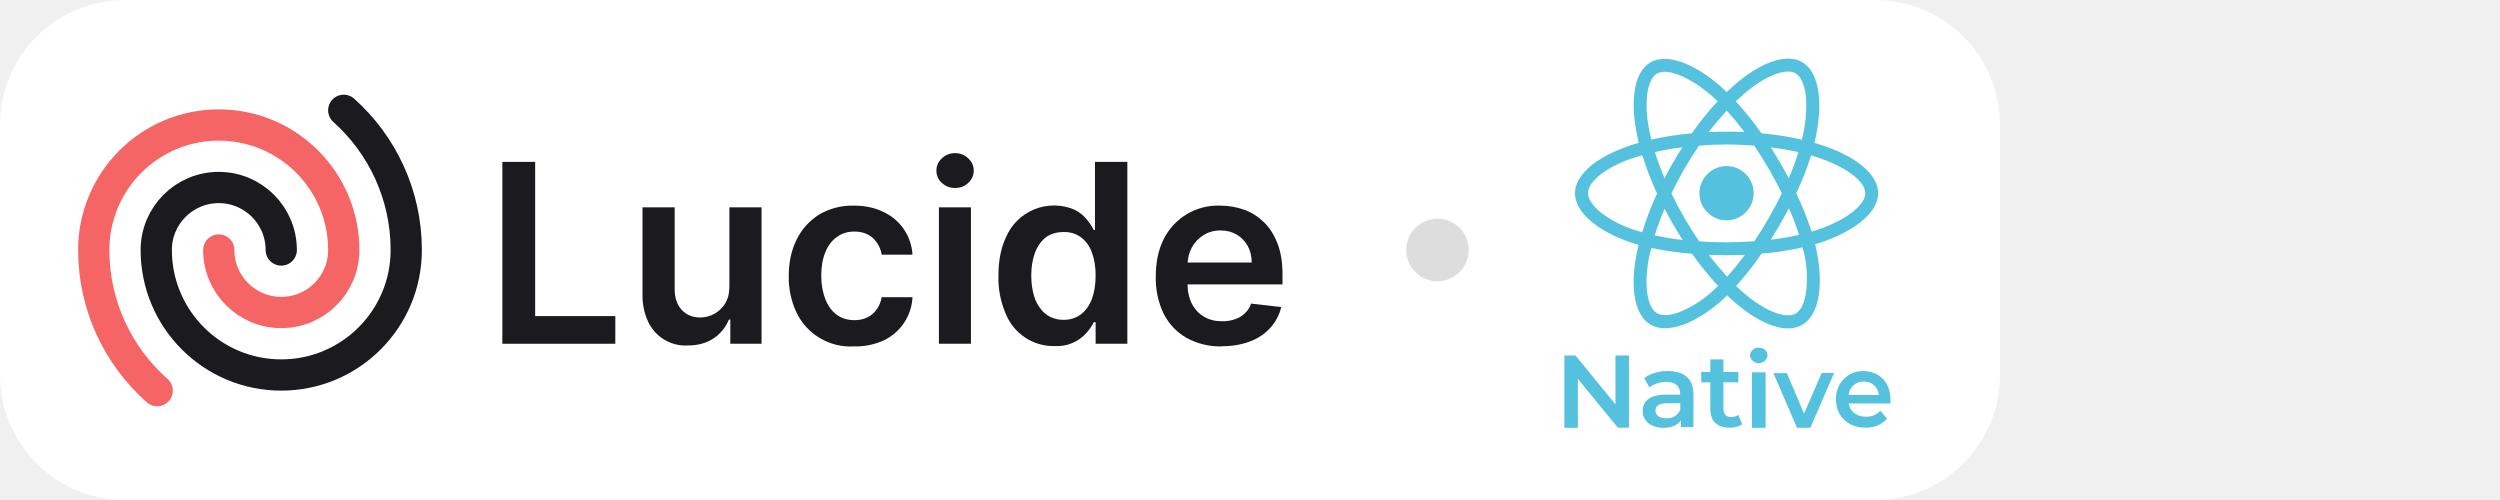
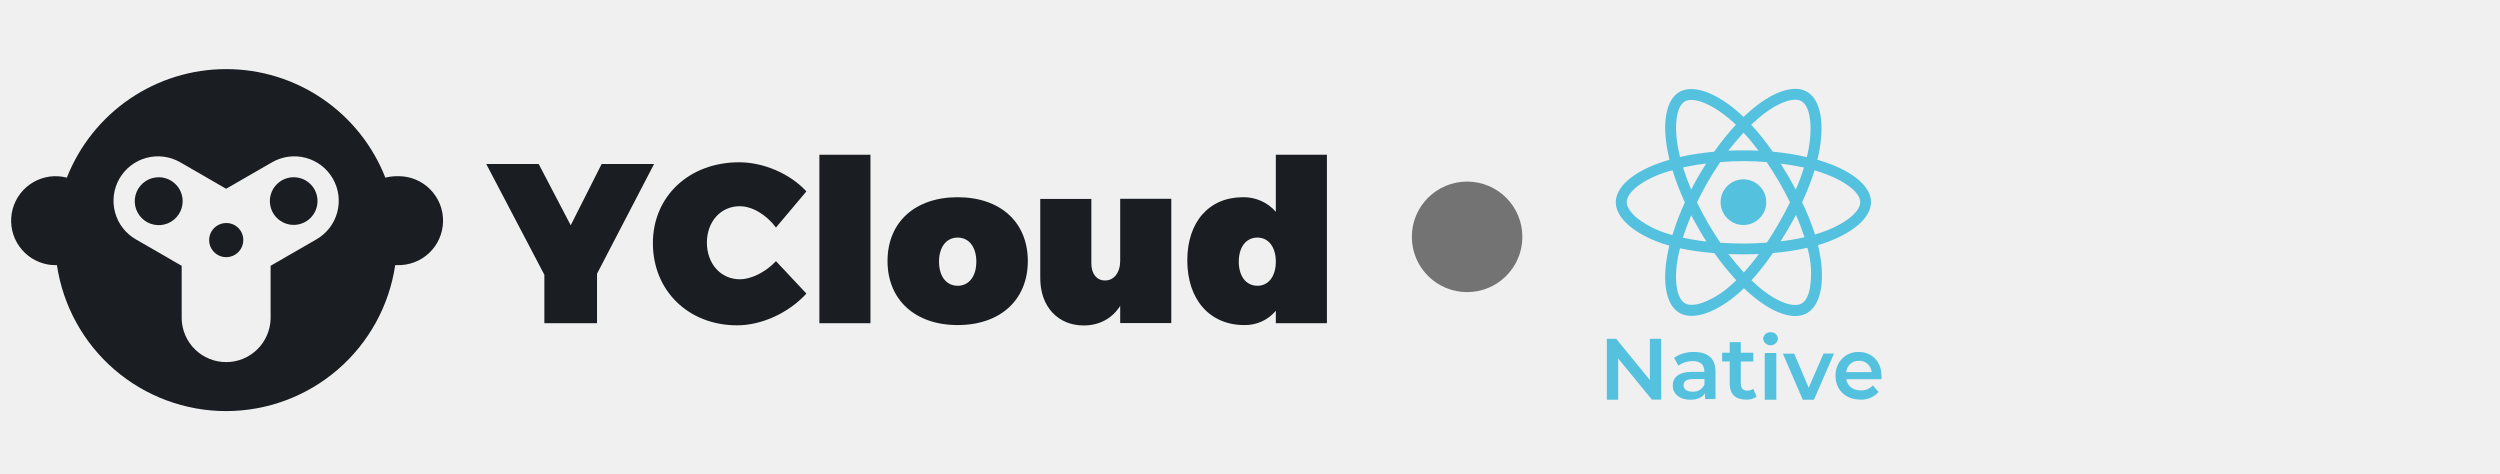
- <svg xmlns="http://www.w3.org/2000/svg" viewBox="0 0 160 32" fill="none">
-   <rect width="128" height="32" rx="8" fill="#fff" />
-   <svg fill="none" viewBox="0 0 119 26" height="26" width="119" x="4" y="3">
-     <g clip-path="url(#a)">
-       <path fill="#1B1B1F" d="M74.2 19.17a4.5 4.5 0 0 1-2.27-.55 3.7 3.7 0 0 1-1.46-1.55 5.21 5.21 0 0 1-.5-2.38c0-.9.16-1.69.5-2.37a3.87 3.87 0 0 1 3.62-2.16c.54 0 1.05.09 1.53.26s.9.44 1.27.8c.37.36.66.81.87 1.37.22.55.32 1.21.32 1.98v.63h-7.15V13.8h5.18c0-.4-.09-.74-.25-1.05-.17-.3-.4-.55-.7-.73-.3-.18-.64-.27-1.04-.27a2 2 0 0 0-1.1.3c-.32.2-.57.47-.75.8-.17.33-.26.69-.27 1.08v1.2c0 .52.1.95.28 1.31.19.36.45.64.78.83.33.2.72.29 1.17.29.3 0 .57-.04.81-.13.25-.08.46-.21.63-.38.18-.16.32-.37.4-.62l1.93.22a3 3 0 0 1-.7 1.33c-.33.37-.76.67-1.3.87-.52.2-1.12.31-1.8.31Z" />
-       <path fill="#1B1B1F" d="M63.5 19.15a3.3 3.3 0 0 1-3.13-2.06 5.73 5.73 0 0 1-.47-2.44c0-.97.16-1.79.48-2.46a3.34 3.34 0 0 1 4.39-1.77c.33.17.59.38.78.62.2.24.34.46.45.68h.08V7.36h2.07V19h-2.03v-1.38H66c-.1.22-.26.44-.46.68a2.53 2.53 0 0 1-2.04.85Zm.57-1.68c.44 0 .8-.12 1.12-.36.3-.23.54-.57.7-1 .15-.41.23-.9.23-1.47s-.08-1.06-.24-1.48a2.1 2.1 0 0 0-.69-.97 1.8 1.8 0 0 0-1.12-.34c-.46 0-.84.12-1.15.35-.3.24-.53.57-.69 1-.15.41-.23.9-.23 1.44 0 .54.08 1.03.23 1.46.16.42.4.76.7 1 .31.24.7.37 1.14.37Z" />
-       <path fill="#1B1B1F" d="M56.09 19v-8.73h2.05V19H56.1Zm1.03-9.97c-.32 0-.6-.1-.84-.32a1.04 1.04 0 0 1-.35-.79c0-.31.12-.57.35-.79.24-.22.52-.33.84-.33.33 0 .61.11.84.33.24.22.36.48.36.79 0 .3-.12.57-.36.79-.23.22-.5.32-.84.32Z" />
-       <path fill="#1B1B1F" d="M50.66 19.17a3.83 3.83 0 0 1-3.68-2.16 5.24 5.24 0 0 1-.5-2.34c0-.89.17-1.67.51-2.35.34-.68.82-1.2 1.44-1.59a4.16 4.16 0 0 1 2.22-.57c.7 0 1.33.13 1.88.4a3.21 3.21 0 0 1 1.87 2.74h-1.97a1.88 1.88 0 0 0-.56-1.06c-.3-.28-.7-.42-1.2-.42-.41 0-.78.11-1.1.34-.32.22-.57.54-.74.96-.18.43-.27.93-.27 1.52 0 .6.1 1.1.27 1.53.17.42.41.75.73.98.32.23.69.34 1.12.34.3 0 .57-.05.81-.17.24-.11.45-.28.6-.5.17-.22.28-.49.34-.8h1.97a3.23 3.23 0 0 1-1.83 2.76 4.3 4.3 0 0 1-1.9.39Z" />
-       <path fill="#1B1B1F" d="M42.68 15.33v-5.06h2.06V19h-2v-1.55h-.09c-.2.49-.52.89-.97 1.2-.45.3-1 .46-1.65.46a2.64 2.64 0 0 1-2.54-1.5 3.95 3.95 0 0 1-.37-1.78v-5.56h2.06v5.24c0 .55.15 1 .45 1.32.3.33.7.49 1.2.49a1.89 1.89 0 0 0 1.57-.88c.19-.3.28-.67.28-1.11Z" />
-       <path fill="#1B1B1F" d="M28.15 19V7.36h2.1v9.87h5.13V19h-7.23Z" />
-       <path stroke="#1B1B1F" stroke-linecap="round" stroke-linejoin="round" stroke-width="2" d="M14 13a4 4 0 1 0-8 0 8 8 0 0 0 16 0c0-3.55-1.55-6.75-4-8.94" />
-       <path stroke="#F56565" stroke-linecap="round" stroke-linejoin="round" stroke-width="2" d="M10 13a4 4 0 0 0 8 0 8 8 0 1 0-16 0c0 3.58 1.57 6.8 4.06 9" />
-     </g>
+ <svg xmlns="http://www.w3.org/2000/svg" fill="none" viewBox="0 0 190 36" class="package-ycloud-logo">
+   <g transform="translate(0.5 4.5) scale(1)">
+     <path d="M29.677 8.89C29.377 8.891 29.078 8.929 28.786 9C27.833 6.567 26.167 4.478 24.008 3.007C21.848 1.535 19.295 0.75 16.681 0.752C14.069 0.753 11.518 1.541 9.36 3.012C7.202 4.483 5.537 6.57 4.581 9C3.718 8.775 2.801 8.899 2.029 9.347C1.258 9.795 0.695 10.53 0.462 11.391C0.23 12.252 0.348 13.17 0.789 13.945C1.231 14.72 1.962 15.289 2.821 15.528C3.102 15.608 3.393 15.649 3.686 15.649H3.827C4.284 18.732 5.833 21.548 8.192 23.585C10.552 25.621 13.565 26.742 16.681 26.743C19.798 26.742 22.811 25.622 25.171 23.585C27.53 21.549 29.079 18.732 29.536 15.649H29.677C30.125 15.664 30.572 15.59 30.991 15.431C31.411 15.272 31.795 15.031 32.12 14.722C32.446 14.413 32.706 14.043 32.887 13.632C33.068 13.222 33.165 12.779 33.173 12.331C33.181 11.882 33.1 11.436 32.934 11.019C32.768 10.602 32.52 10.223 32.206 9.903C31.892 9.582 31.517 9.328 31.104 9.154C30.69 8.98 30.246 8.89 29.797 8.89H29.677ZM23.556 13.687L21.303 14.985L20.629 15.377L20.066 15.699V19.722C20.044 20.604 19.679 21.443 19.047 22.059C18.416 22.675 17.569 23.02 16.686 23.02C15.804 23.02 14.957 22.675 14.325 22.059C13.694 21.443 13.328 20.604 13.307 19.722V15.699L12.743 15.377L12.07 14.985L9.817 13.687C9.04 13.239 8.474 12.501 8.242 11.635C8.01 10.769 8.131 9.847 8.579 9.071C9.028 8.294 9.766 7.728 10.632 7.496C11.497 7.264 12.42 7.385 13.196 7.833L15.449 9.131L16.123 9.523L16.686 9.845L17.25 9.523L17.924 9.131L20.177 7.833C20.953 7.385 21.875 7.264 22.741 7.496C23.607 7.728 24.345 8.294 24.793 9.071C25.241 9.847 25.363 10.769 25.131 11.635C24.899 12.501 24.332 13.239 23.556 13.687Z" fill="#1A1E22" />
+     <path d="M11.561 8.97C11.201 8.97 10.849 9.077 10.55 9.277C10.251 9.477 10.017 9.761 9.879 10.094C9.742 10.427 9.706 10.793 9.776 11.146C9.846 11.499 10.02 11.823 10.274 12.078C10.529 12.333 10.853 12.506 11.206 12.576C11.559 12.647 11.925 12.611 12.258 12.473C12.591 12.335 12.875 12.102 13.075 11.802C13.275 11.503 13.382 11.151 13.382 10.791C13.382 10.312 13.193 9.853 12.857 9.513C12.521 9.172 12.065 8.977 11.586 8.97H11.561Z" fill="#1A1E22" />
+     <path d="M16.692 12.45C16.435 12.45 16.184 12.526 15.971 12.669C15.757 12.811 15.591 13.014 15.493 13.251C15.395 13.488 15.369 13.749 15.419 14.001C15.469 14.252 15.593 14.483 15.774 14.665C15.956 14.846 16.187 14.97 16.438 15.02C16.69 15.07 16.951 15.044 17.188 14.946C17.425 14.848 17.628 14.682 17.77 14.468C17.913 14.255 17.989 14.004 17.989 13.748C17.991 13.579 17.959 13.411 17.896 13.255C17.834 13.098 17.74 12.955 17.622 12.835C17.504 12.714 17.363 12.618 17.208 12.552C17.052 12.486 16.886 12.451 16.717 12.45H16.692Z" fill="#1A1E22" />
+     <path d="M21.811 8.97C21.331 8.973 20.873 9.165 20.535 9.506C20.198 9.846 20.009 10.306 20.01 10.786C20.012 11.265 20.203 11.724 20.542 12.063C20.882 12.401 21.341 12.591 21.821 12.591C22.3 12.591 22.76 12.401 23.099 12.063C23.439 11.724 23.63 11.265 23.631 10.786C23.633 10.306 23.444 9.846 23.106 9.506C22.769 9.165 22.31 8.973 21.831 8.97H21.811Z" fill="#1A1E22" />
+     <path d="M45.226 7.964L42.874 12.621L40.44 7.964H36.455L40.871 16.383V20.064H44.874V16.302L49.21 7.964H45.226Z" fill="#1A1E22" />
+     <path d="M55.727 11.173C56.663 11.173 57.749 11.817 58.473 12.792L60.786 10.046C59.549 8.698 57.528 7.833 55.677 7.833C51.875 7.833 49.119 10.418 49.119 13.979C49.119 17.59 51.815 20.225 55.526 20.225C57.387 20.225 59.449 19.28 60.786 17.811L58.473 15.347C57.678 16.192 56.592 16.725 55.727 16.725C54.279 16.725 53.223 15.548 53.223 13.929C53.233 12.329 54.279 11.173 55.727 11.173Z" fill="#1A1E22" />
+     <path d="M65.655 7.26H61.773V20.064H65.655V7.26Z" fill="#1A1E22" />
+     <path d="M72.283 10.489C69.034 10.489 66.952 12.39 66.952 15.337C66.952 18.284 69.044 20.205 72.283 20.205C75.522 20.205 77.614 18.294 77.614 15.337C77.614 12.38 75.522 10.489 72.283 10.489ZM72.283 17.218C71.418 17.218 70.865 16.494 70.865 15.387C70.865 14.281 71.418 13.556 72.283 13.556C73.148 13.556 73.701 14.281 73.701 15.387C73.701 16.494 73.148 17.218 72.283 17.218Z" fill="#1A1E22" />
+     <path d="M84.635 15.297C84.635 16.212 84.182 16.816 83.478 16.816C82.854 16.816 82.442 16.313 82.442 15.518V10.62H78.56V16.645C78.56 18.817 79.917 20.235 81.859 20.235C83.066 20.235 84.021 19.702 84.635 18.747V20.054H88.517V10.61H84.635V15.297Z" fill="#1A1E22" />
+     <path d="M96.463 7.26V11.595C96.152 11.239 95.766 10.955 95.334 10.764C94.901 10.573 94.432 10.479 93.959 10.489C91.384 10.489 89.734 12.37 89.734 15.287C89.734 18.274 91.444 20.205 94.069 20.205C94.524 20.215 94.975 20.122 95.39 19.934C95.804 19.746 96.171 19.467 96.463 19.119V20.064H100.346V7.26H96.463ZM95.065 17.218C94.2 17.218 93.647 16.494 93.647 15.387C93.647 14.281 94.2 13.556 95.065 13.556C95.91 13.556 96.463 14.281 96.463 15.387C96.463 16.494 95.91 17.218 95.07 17.218H95.065Z" fill="#1A1E22" />
+   </g>
+   <circle cx="111.5" cy="18" r="4.2" fill="#737374" />
+   <g transform="translate(26 6)">
    <path fill="#54C1DE" d="m112.75 6.34-.63-.2.1-.42c.47-2.3.17-4.14-.89-4.75-1.01-.58-2.67.02-4.34 1.48l-.48.44-.32-.3c-1.75-1.55-3.51-2.2-4.56-1.6-1.02.6-1.31 2.33-.89 4.5l.14.65c-.25.07-.49.15-.71.23-2.06.71-3.37 1.84-3.37 3 0 1.2 1.4 2.4 3.55 3.14l.52.16c-.06.23-.1.46-.15.7-.4 2.13-.09 3.83.92 4.41 1.04.6 2.79-.02 4.5-1.5l.4-.38c.17.17.34.33.52.48 1.65 1.42 3.28 2 4.28 1.41 1.05-.6 1.38-2.42.94-4.64l-.11-.52.36-.11c2.22-.75 3.67-1.94 3.67-3.16 0-1.17-1.35-2.3-3.45-3.02Zm-5.21-3.27c1.43-1.25 2.77-1.73 3.37-1.38.65.37.9 1.88.5 3.86a12 12 0 0 1-.09.39c-.85-.2-1.72-.33-2.59-.41-.5-.72-1.05-1.4-1.64-2.05l.45-.4Zm-5.01 7.29c.36.68.74 1.35 1.16 2-.6-.07-1.2-.17-1.79-.3.18-.57.4-1.14.63-1.7Zm0-1.95c-.23-.55-.44-1.11-.62-1.68.56-.13 1.15-.23 1.76-.3-.41.64-.8 1.3-1.14 1.98Zm.44.97c.51-1.06 1.1-2.09 1.77-3.06 1.17-.1 2.35-.1 3.53 0 .66.97 1.25 2 1.77 3.05a26.12 26.12 0 0 1-1.76 3.07c-1.18.09-2.36.09-3.53.01-.67-.98-1.26-2-1.78-3.07Zm6.95 1.97c.2-.33.39-.68.57-1.02.25.55.46 1.12.65 1.7-.6.14-1.2.24-1.81.31l.6-.99Zm.56-2.94a29.97 29.97 0 0 0-1.15-1.98c.62.08 1.21.18 1.77.3-.18.58-.38 1.13-.62 1.68Zm-3.97-4.33c.4.43.78.9 1.14 1.37-.76-.03-1.53-.03-2.3 0 .37-.47.76-.93 1.16-1.37Zm-4.47-2.37c.65-.37 2.08.16 3.6 1.5l.29.27c-.6.64-1.15 1.33-1.65 2.05-.87.08-1.74.21-2.6.4l-.13-.6c-.36-1.86-.12-3.27.5-3.62Zm-.94 10.16-.48-.15a7.1 7.1 0 0 1-2.27-1.2c-.47-.42-.72-.83-.72-1.16 0-.7 1.05-1.61 2.8-2.22.23-.08.45-.15.68-.2.26.83.57 1.65.94 2.44-.37.8-.69 1.64-.95 2.49Zm4.49 3.77a6.9 6.9 0 0 1-2.17 1.36c-.6.21-1.08.22-1.36.05-.62-.35-.87-1.71-.53-3.54l.15-.64c.86.18 1.73.3 2.61.37.51.72 1.07 1.41 1.67 2.06l-.37.34Zm.94-.93c-.4-.45-.8-.92-1.17-1.4.77.03 1.54.03 2.31 0-.35.48-.73.95-1.14 1.4Zm5.03 1.15c-.11.63-.34 1.04-.63 1.2-.61.36-1.92-.1-3.33-1.31a9.83 9.83 0 0 1-.49-.45c.6-.65 1.13-1.34 1.63-2.07.88-.07 1.76-.2 2.62-.4a6.93 6.93 0 0 1 .2 3.03Zm.7-4.14-.32.1c-.27-.84-.6-1.66-.98-2.45.37-.79.69-1.6.95-2.43l.57.19c1.8.62 2.9 1.53 2.9 2.23 0 .75-1.2 1.73-3.11 2.36Z" />
    <path fill="#54C1DE" d="M106.5 11.1a1.73 1.73 0 1 0 0-3.47 1.73 1.73 0 0 0 0 3.47Z" />
    <path fill="#54C1DE" d="M100.25 19.75v4.62h-.71l-2.56-3.13v3.14h-.86v-4.63h.71l2.56 3.13v-3.13h.86Z" />
    <path fill="#54C1DE" d="M104.38 22.25v2.08h-.8v-.43c-.2.3-.58.48-1.12.48-.82 0-1.33-.46-1.33-1.07 0-.6.4-1.05 1.48-1.05h.92v-.05c0-.49-.3-.77-.89-.77-.39 0-.77.12-1.08.35l-.33-.6c.45-.3.98-.46 1.52-.44 1.03 0 1.63.48 1.63 1.5Zm-.84.97v-.41h-.87c-.56 0-.72.21-.72.47 0 .3.26.49.7.49a.91.91 0 0 0 .89-.55Z" />
    <path fill="#54C1DE" d="M107.5 24.15c-.24.16-.52.24-.8.22-.79 0-1.24-.4-1.24-1.2v-1.7h-.58v-.66h.58V20h.84v.81h.95v.66h-.95v1.69c0 .34.17.53.5.53.16 0 .32-.05.45-.14l.25.6Z" />
    <path fill="#54C1DE" d="M108 19.75a.5.5 0 0 1 .17-.36.53.53 0 0 1 .4-.14c.14 0 .28.04.38.13a.48.48 0 0 1 .17.35c0 .14-.06.26-.17.36a.58.58 0 0 1-.77.01.52.52 0 0 1-.18-.35Zm.12 1.08h.88v3.55h-.88v-3.55Z" />
    <path fill="#54C1DE" d="m113.38 20.88-1.52 3.5h-.85l-1.51-3.5h.86l1.1 2.59 1.13-2.6h.78Z" />
    <path fill="#54C1DE" d="M117 22.82h-2.69c.1.52.51.85 1.1.85a1.2 1.2 0 0 0 .93-.38l.43.5a1.73 1.73 0 0 1-1.38.58c-1.14 0-1.89-.76-1.89-1.81a1.8 1.8 0 0 1 .5-1.3 1.67 1.67 0 0 1 1.26-.51c1 0 1.73.72 1.73 1.82v.25Zm-2.7-.54h1.95a.97.97 0 0 0-.32-.63.92.92 0 0 0-.65-.23.93.93 0 0 0-.65.23.99.99 0 0 0-.32.63Z" />
-     <circle cx="88" cy="13" r="2" fill="#DDD" />
    <defs>
      <clipPath id="a">
-         <path fill="#fff" d="M0 2h82v22H0z" />
+         <path fill="currentColor" d="M0 2h82v22H0z" />
      </clipPath>
    </defs>
-   </svg>
+   </g>
</svg>
